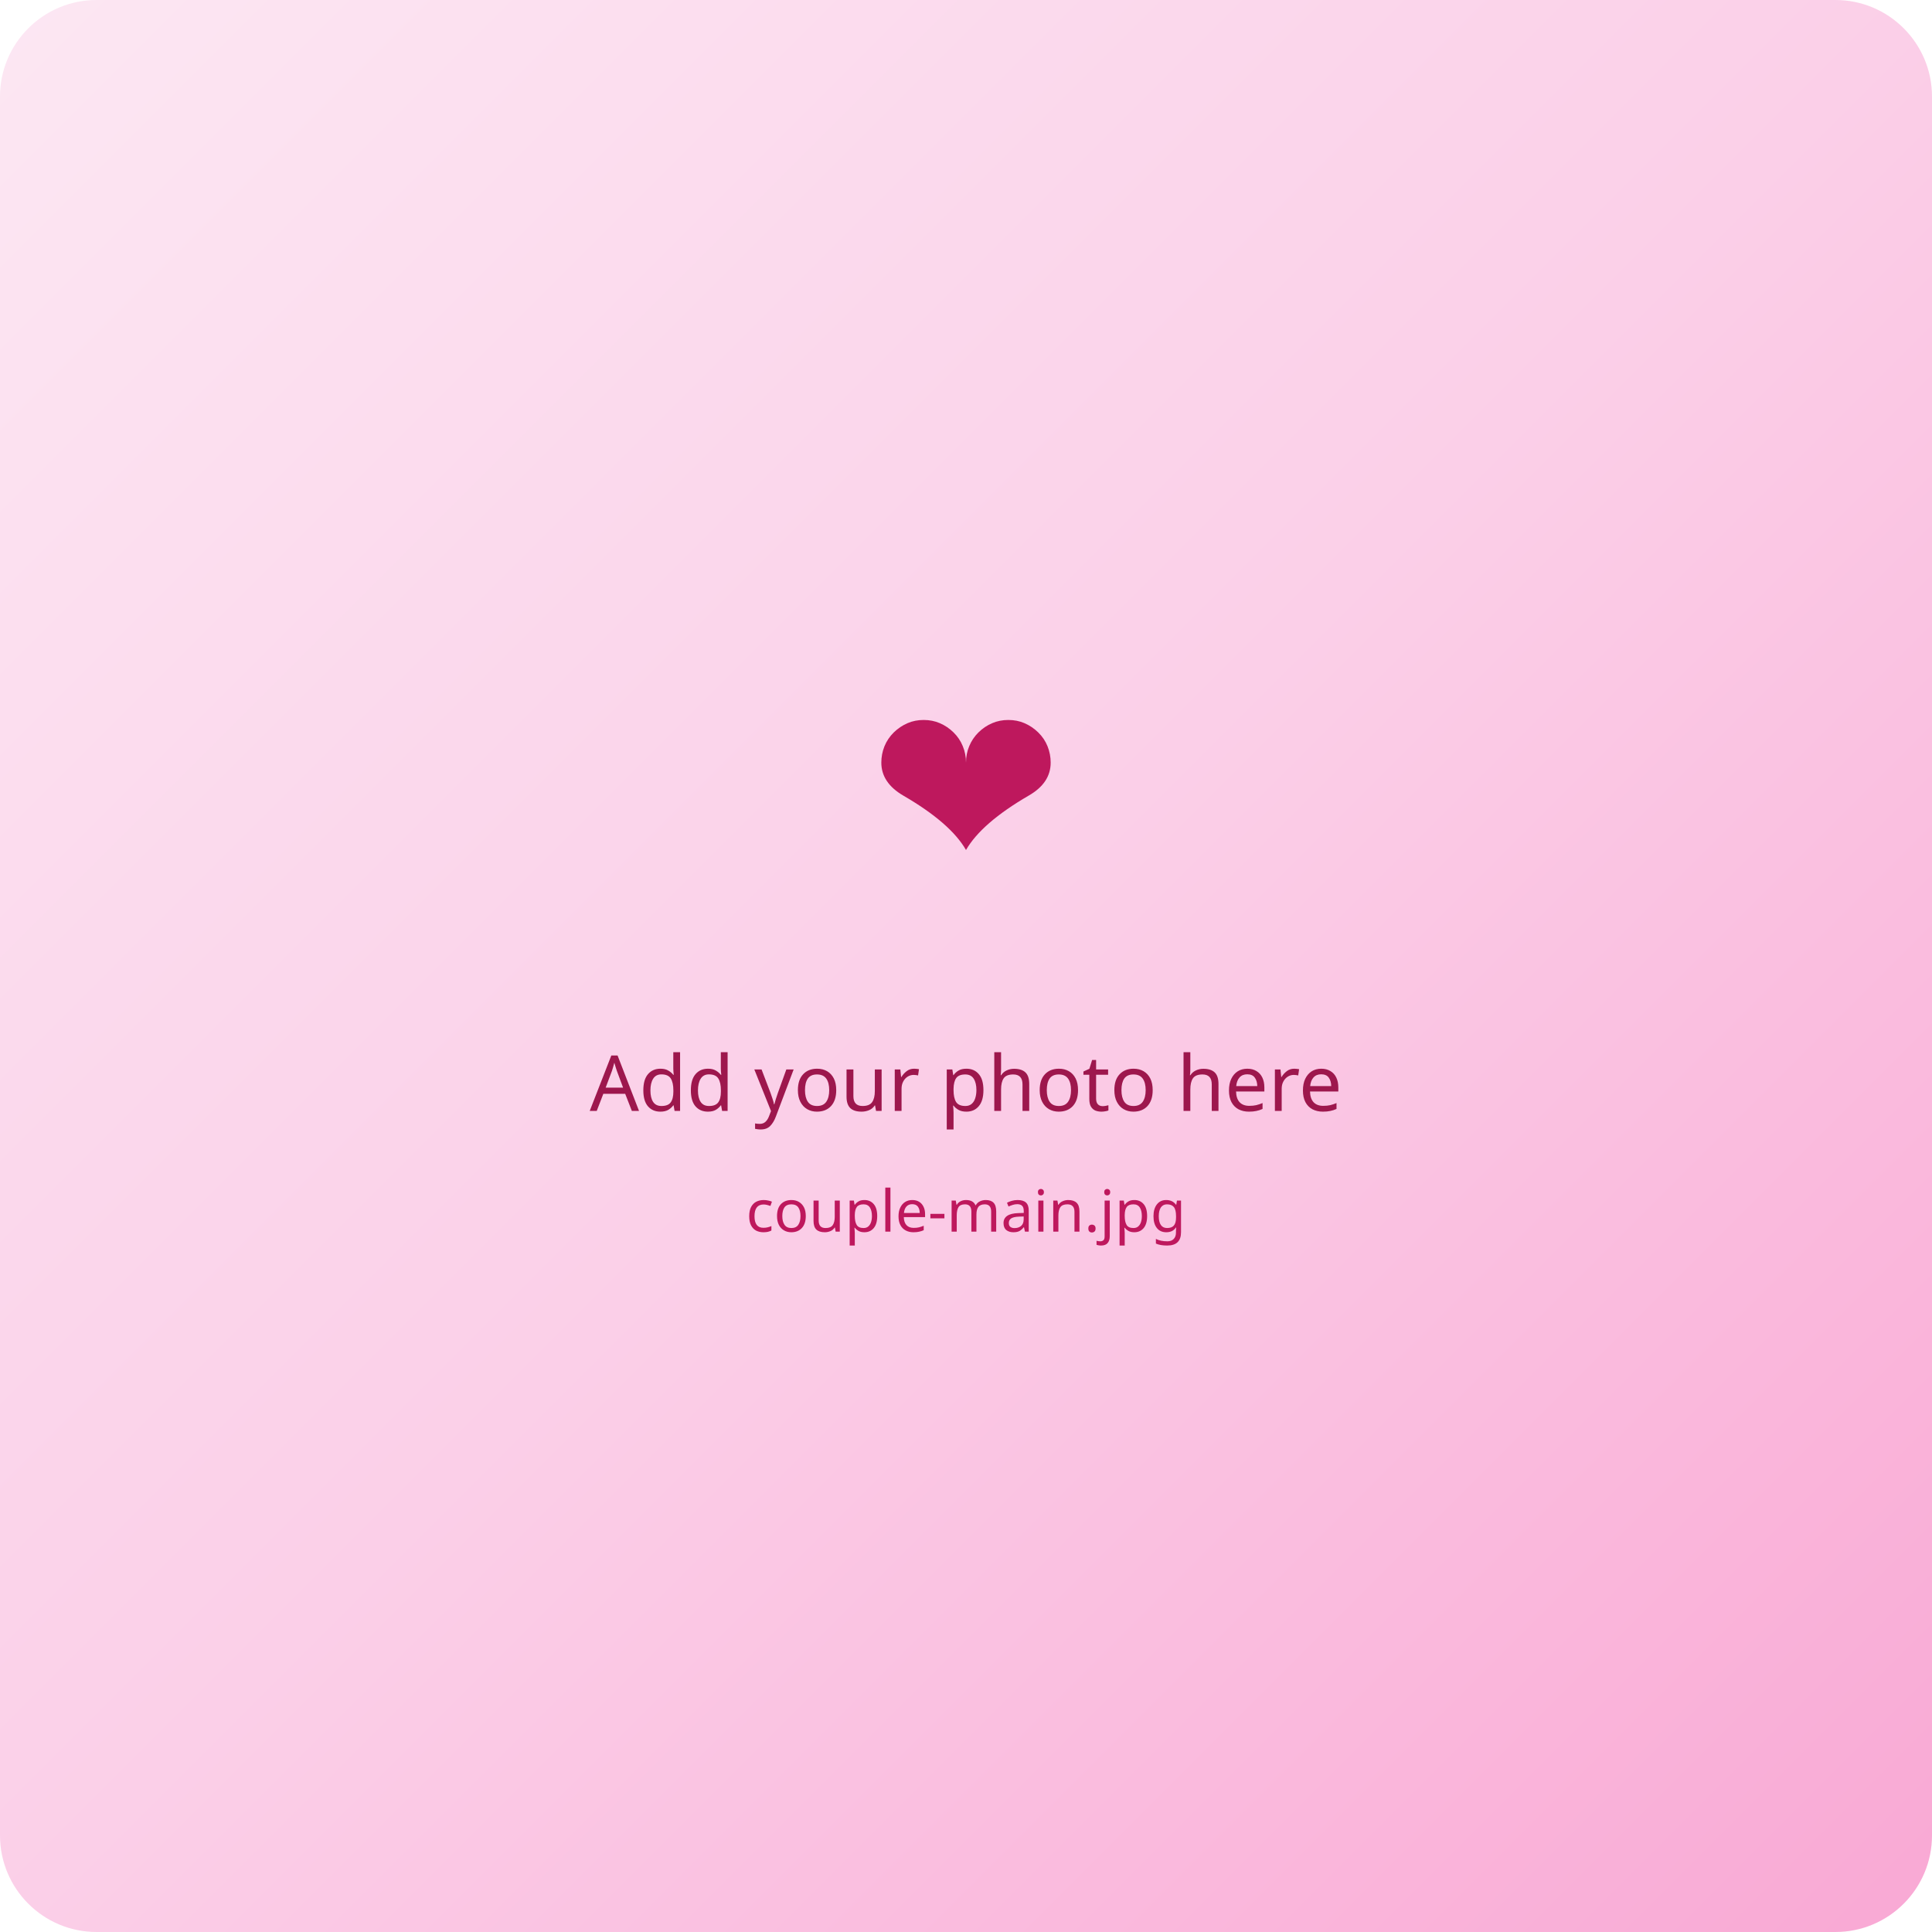
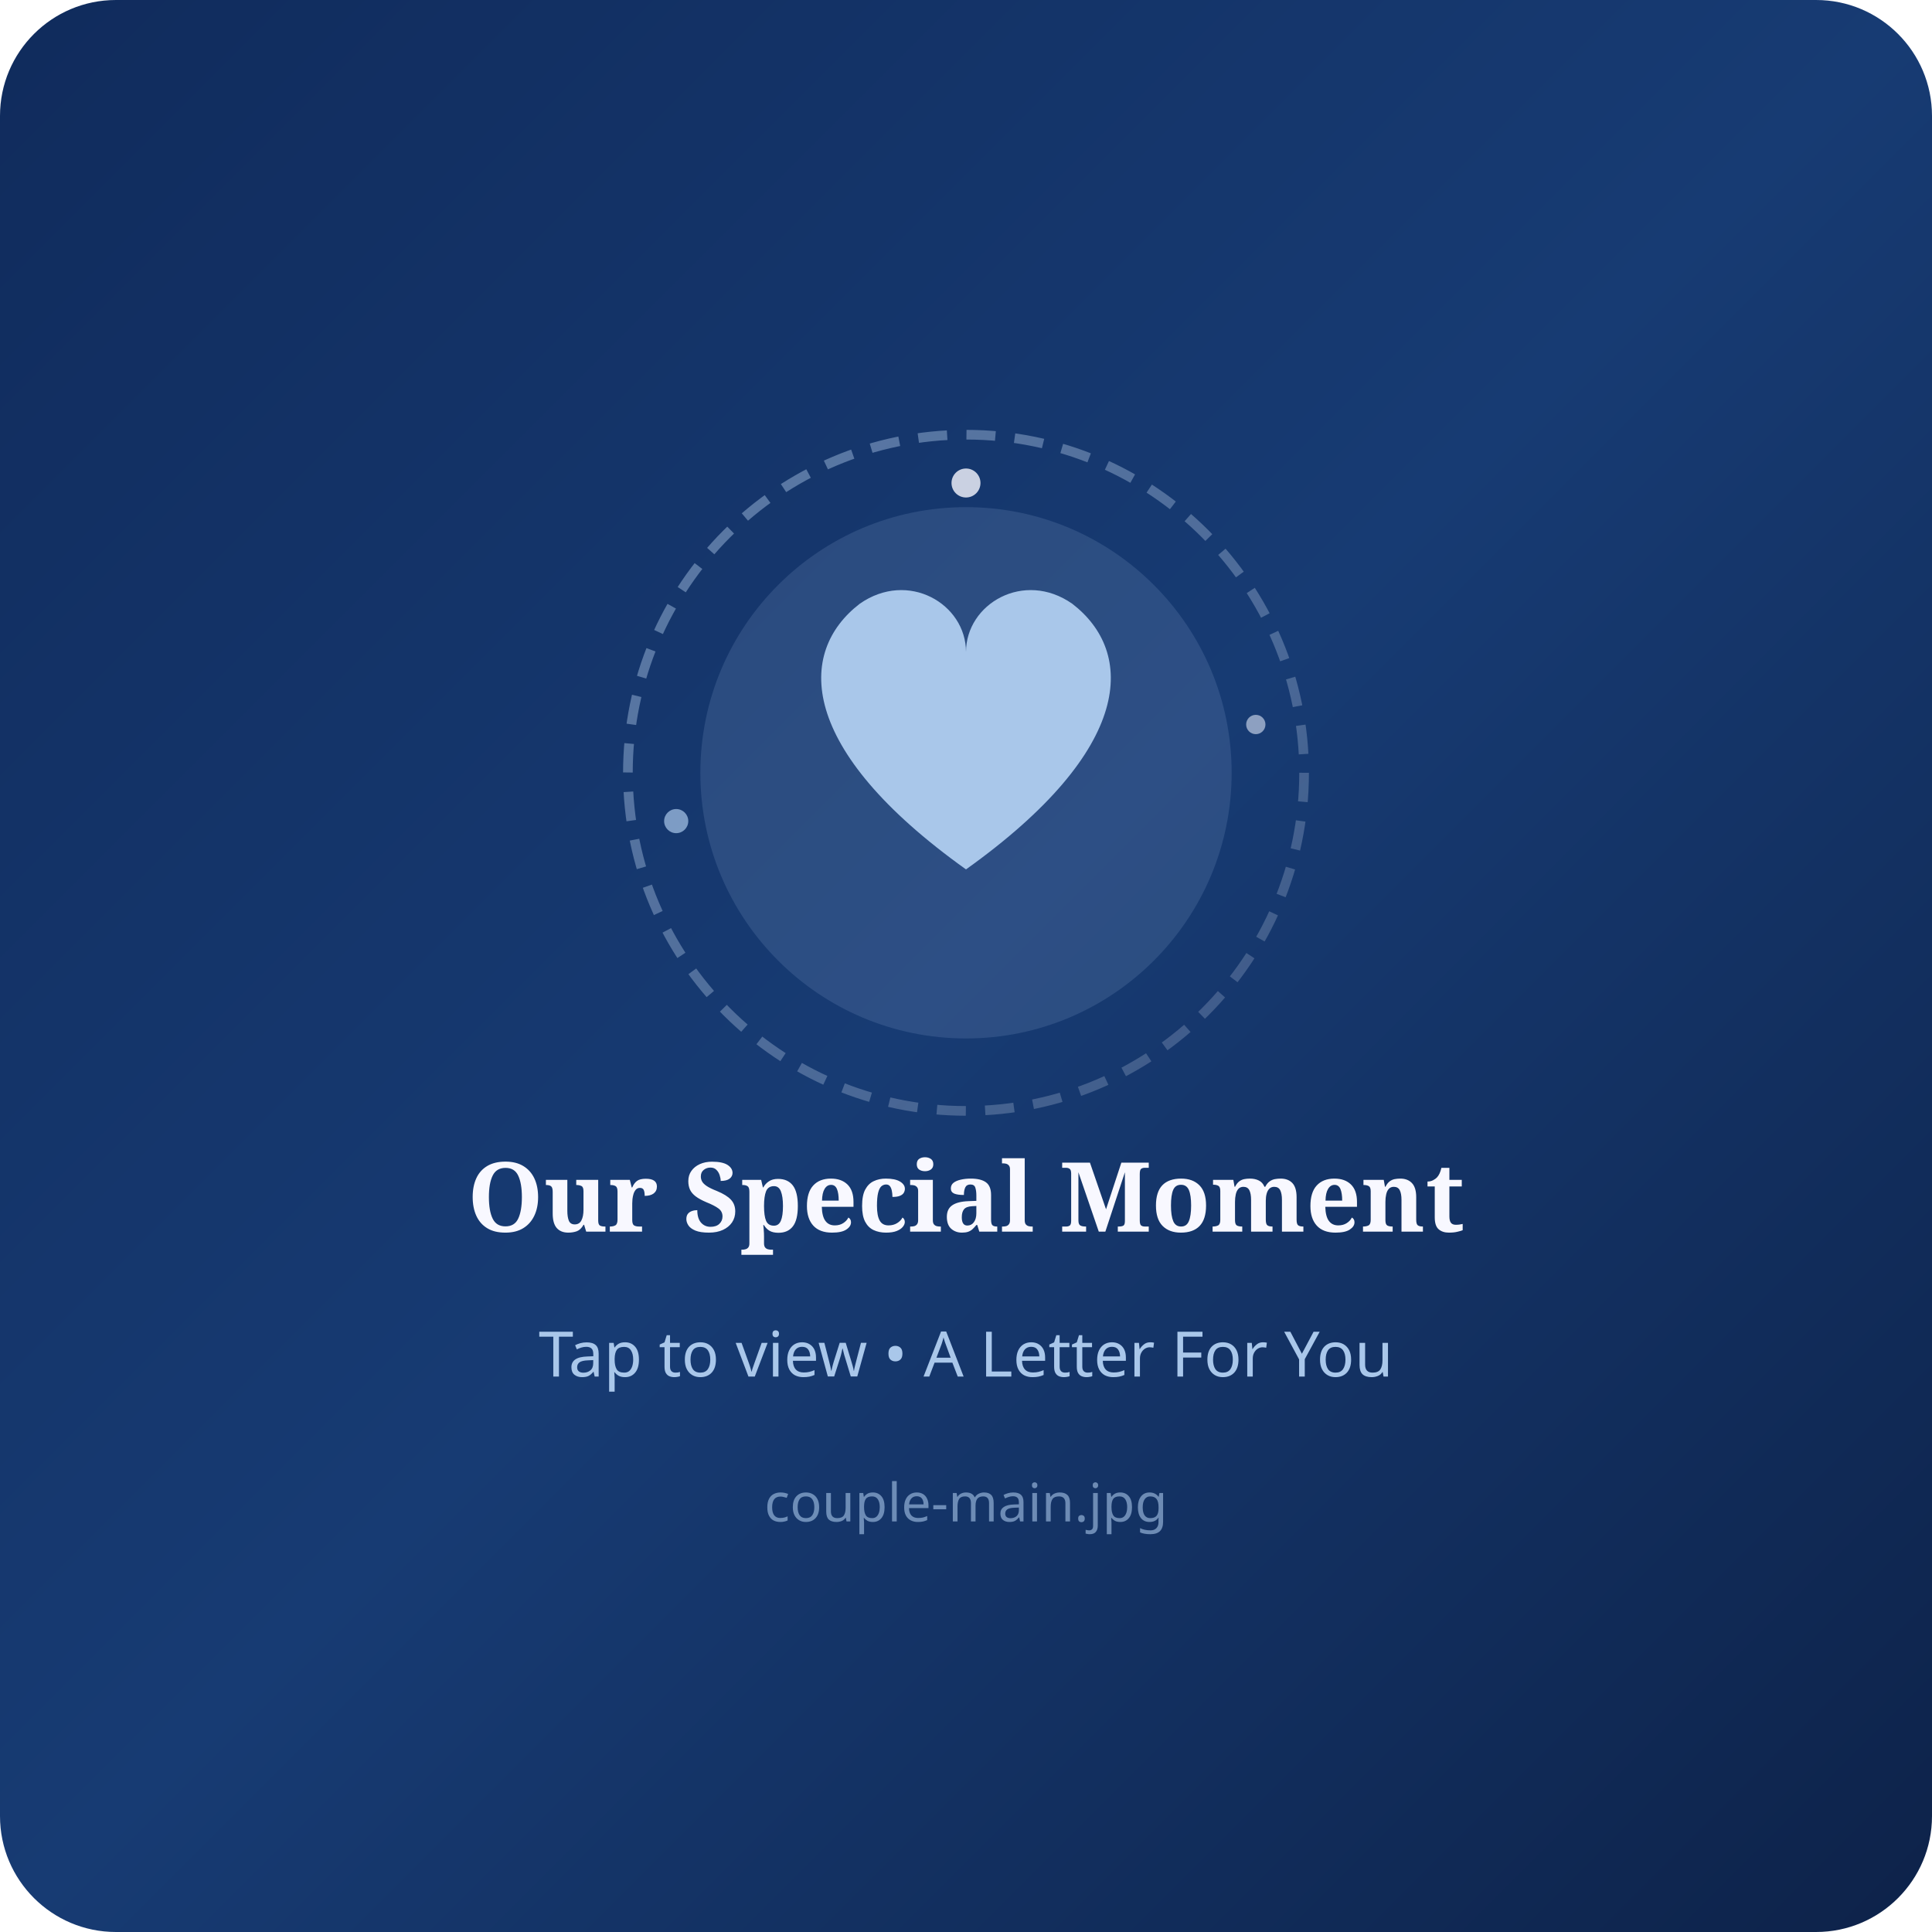
- <svg xmlns="http://www.w3.org/2000/svg" width="400" height="400">
+ <svg xmlns="http://www.w3.org/2000/svg" width="400" height="400" viewBox="0 0 400 400">
  <defs>
    <linearGradient id="bg" x1="0%" y1="0%" x2="100%" y2="100%">
-       <stop offset="0%" style="stop-color:#fce7f3;stop-opacity:1" />
-       <stop offset="50%" style="stop-color:#fbcfe8;stop-opacity:1" />
-       <stop offset="100%" style="stop-color:#f9a8d4;stop-opacity:1" />
+       <stop offset="0%" style="stop-color:#102B5C;stop-opacity:1" />
+       <stop offset="50%" style="stop-color:#173B73;stop-opacity:1" />
+       <stop offset="100%" style="stop-color:#0d2249;stop-opacity:1" />
+     </linearGradient>
+     <linearGradient id="glow" x1="0%" y1="0%" x2="100%" y2="100%">
+       <stop offset="0%" style="stop-color:#A9C7EA;stop-opacity:0.8" />
+       <stop offset="100%" style="stop-color:#DCE5F5;stop-opacity:0.3" />
    </linearGradient>
  </defs>
-   <rect width="400" height="400" fill="url(#bg)" rx="20" />
-   <text x="200" y="180" text-anchor="middle" font-family="sans-serif" font-size="48" fill="#be185d">❤️</text>
-   <text x="200" y="230" text-anchor="middle" font-family="sans-serif" font-size="16" fill="#9d174d">Add your photo here</text>
-   <text x="200" y="255" text-anchor="middle" font-family="sans-serif" font-size="12" fill="#be185d">couple-main.jpg</text>
+   <rect width="400" height="400" fill="url(#bg)" rx="24" />
+   <circle cx="200" cy="160" r="70" fill="none" stroke="url(#glow)" stroke-width="2" stroke-dasharray="6 4" opacity="0.6" />
+   <circle cx="200" cy="160" r="55" fill="rgba(169, 199, 234, 0.15)" />
+   <path d="M200 135 C200 125, 212 118, 222 125 C235 135, 235 155, 200 180 C165 155, 165 135, 178 125 C188 118, 200 125, 200 135 Z" fill="#A9C7EA" />
+   <circle cx="200" cy="100" r="3" fill="#F8F8FF" opacity="0.8" />
+   <circle cx="260" cy="150" r="2" fill="#DCE5F5" opacity="0.6" />
+   <circle cx="140" cy="170" r="2.5" fill="#A9C7EA" opacity="0.7" />
+   <text x="200" y="255" text-anchor="middle" font-family="'Playfair Display', serif, sans-serif" font-size="20" font-weight="bold" fill="#F8F8FF">Our Special Moment</text>
+   <text x="200" y="285" text-anchor="middle" font-family="'Plus Jakarta Sans', sans-serif" font-size="13" fill="#A9C7EA">Tap to view • A Letter For You</text>
+   <text x="200" y="315" text-anchor="middle" font-family="sans-serif" font-size="11" fill="rgba(169,199,234,0.6)">couple-main.jpg</text>
</svg>
